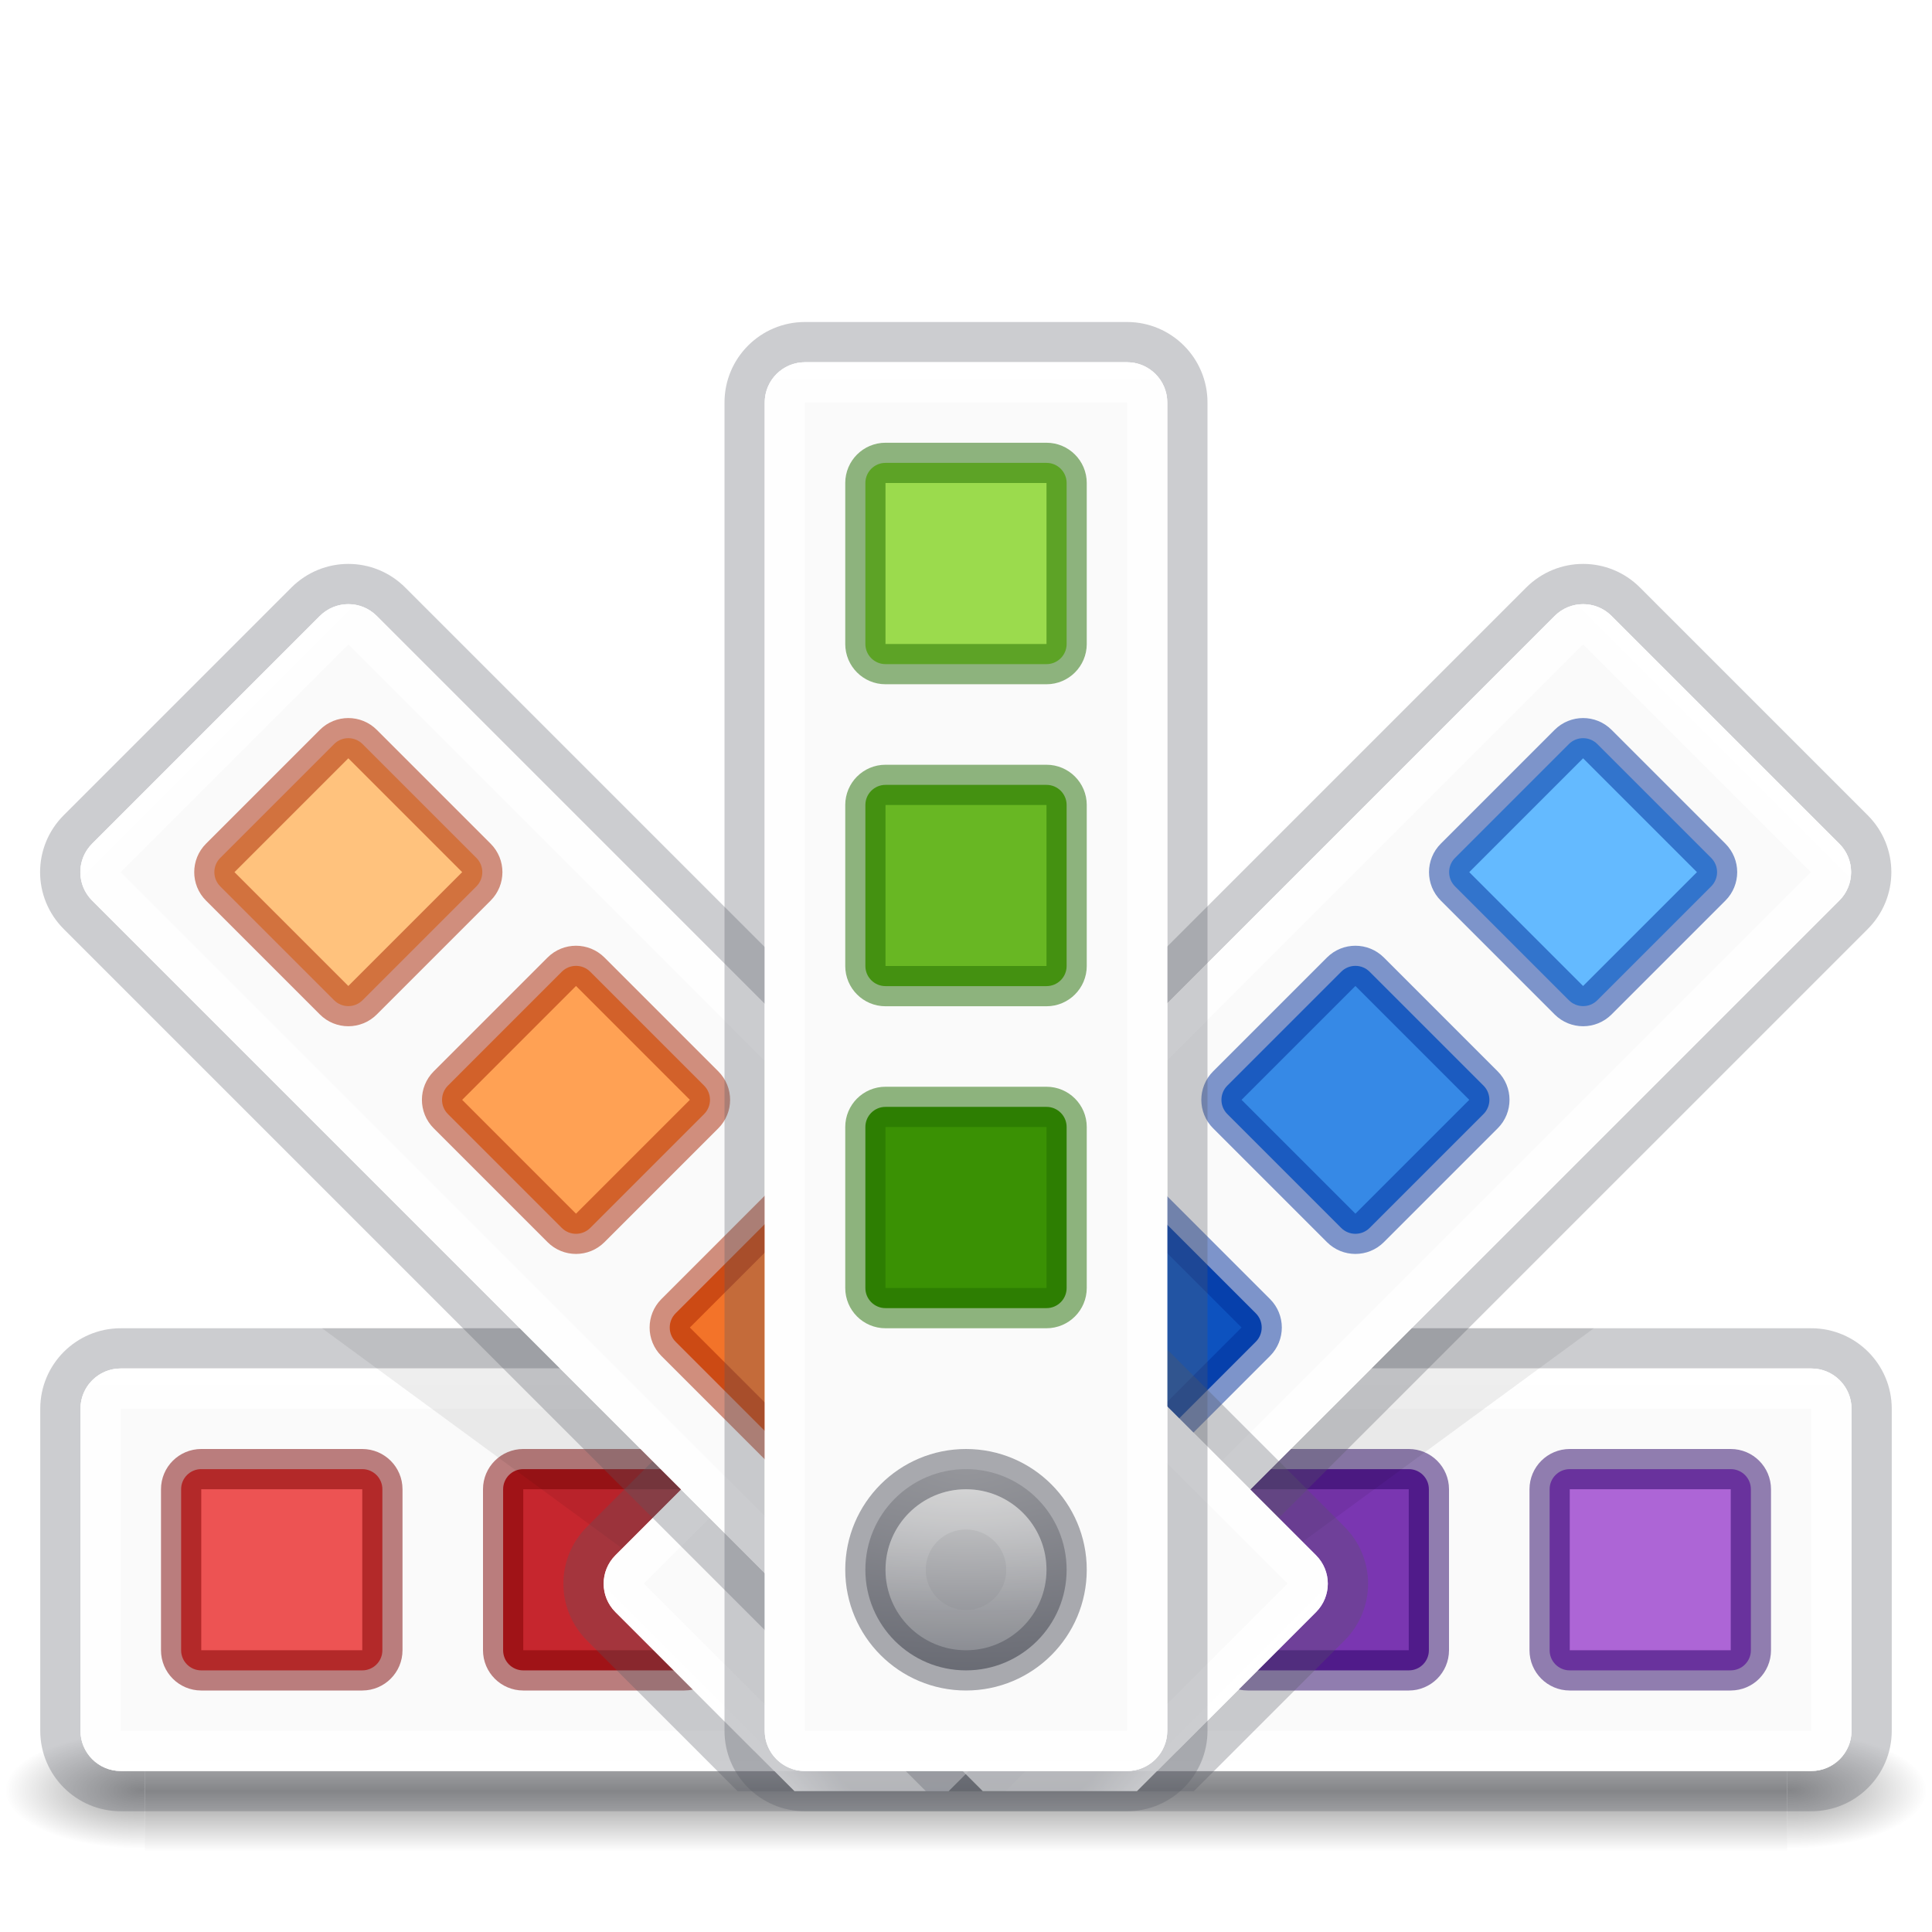
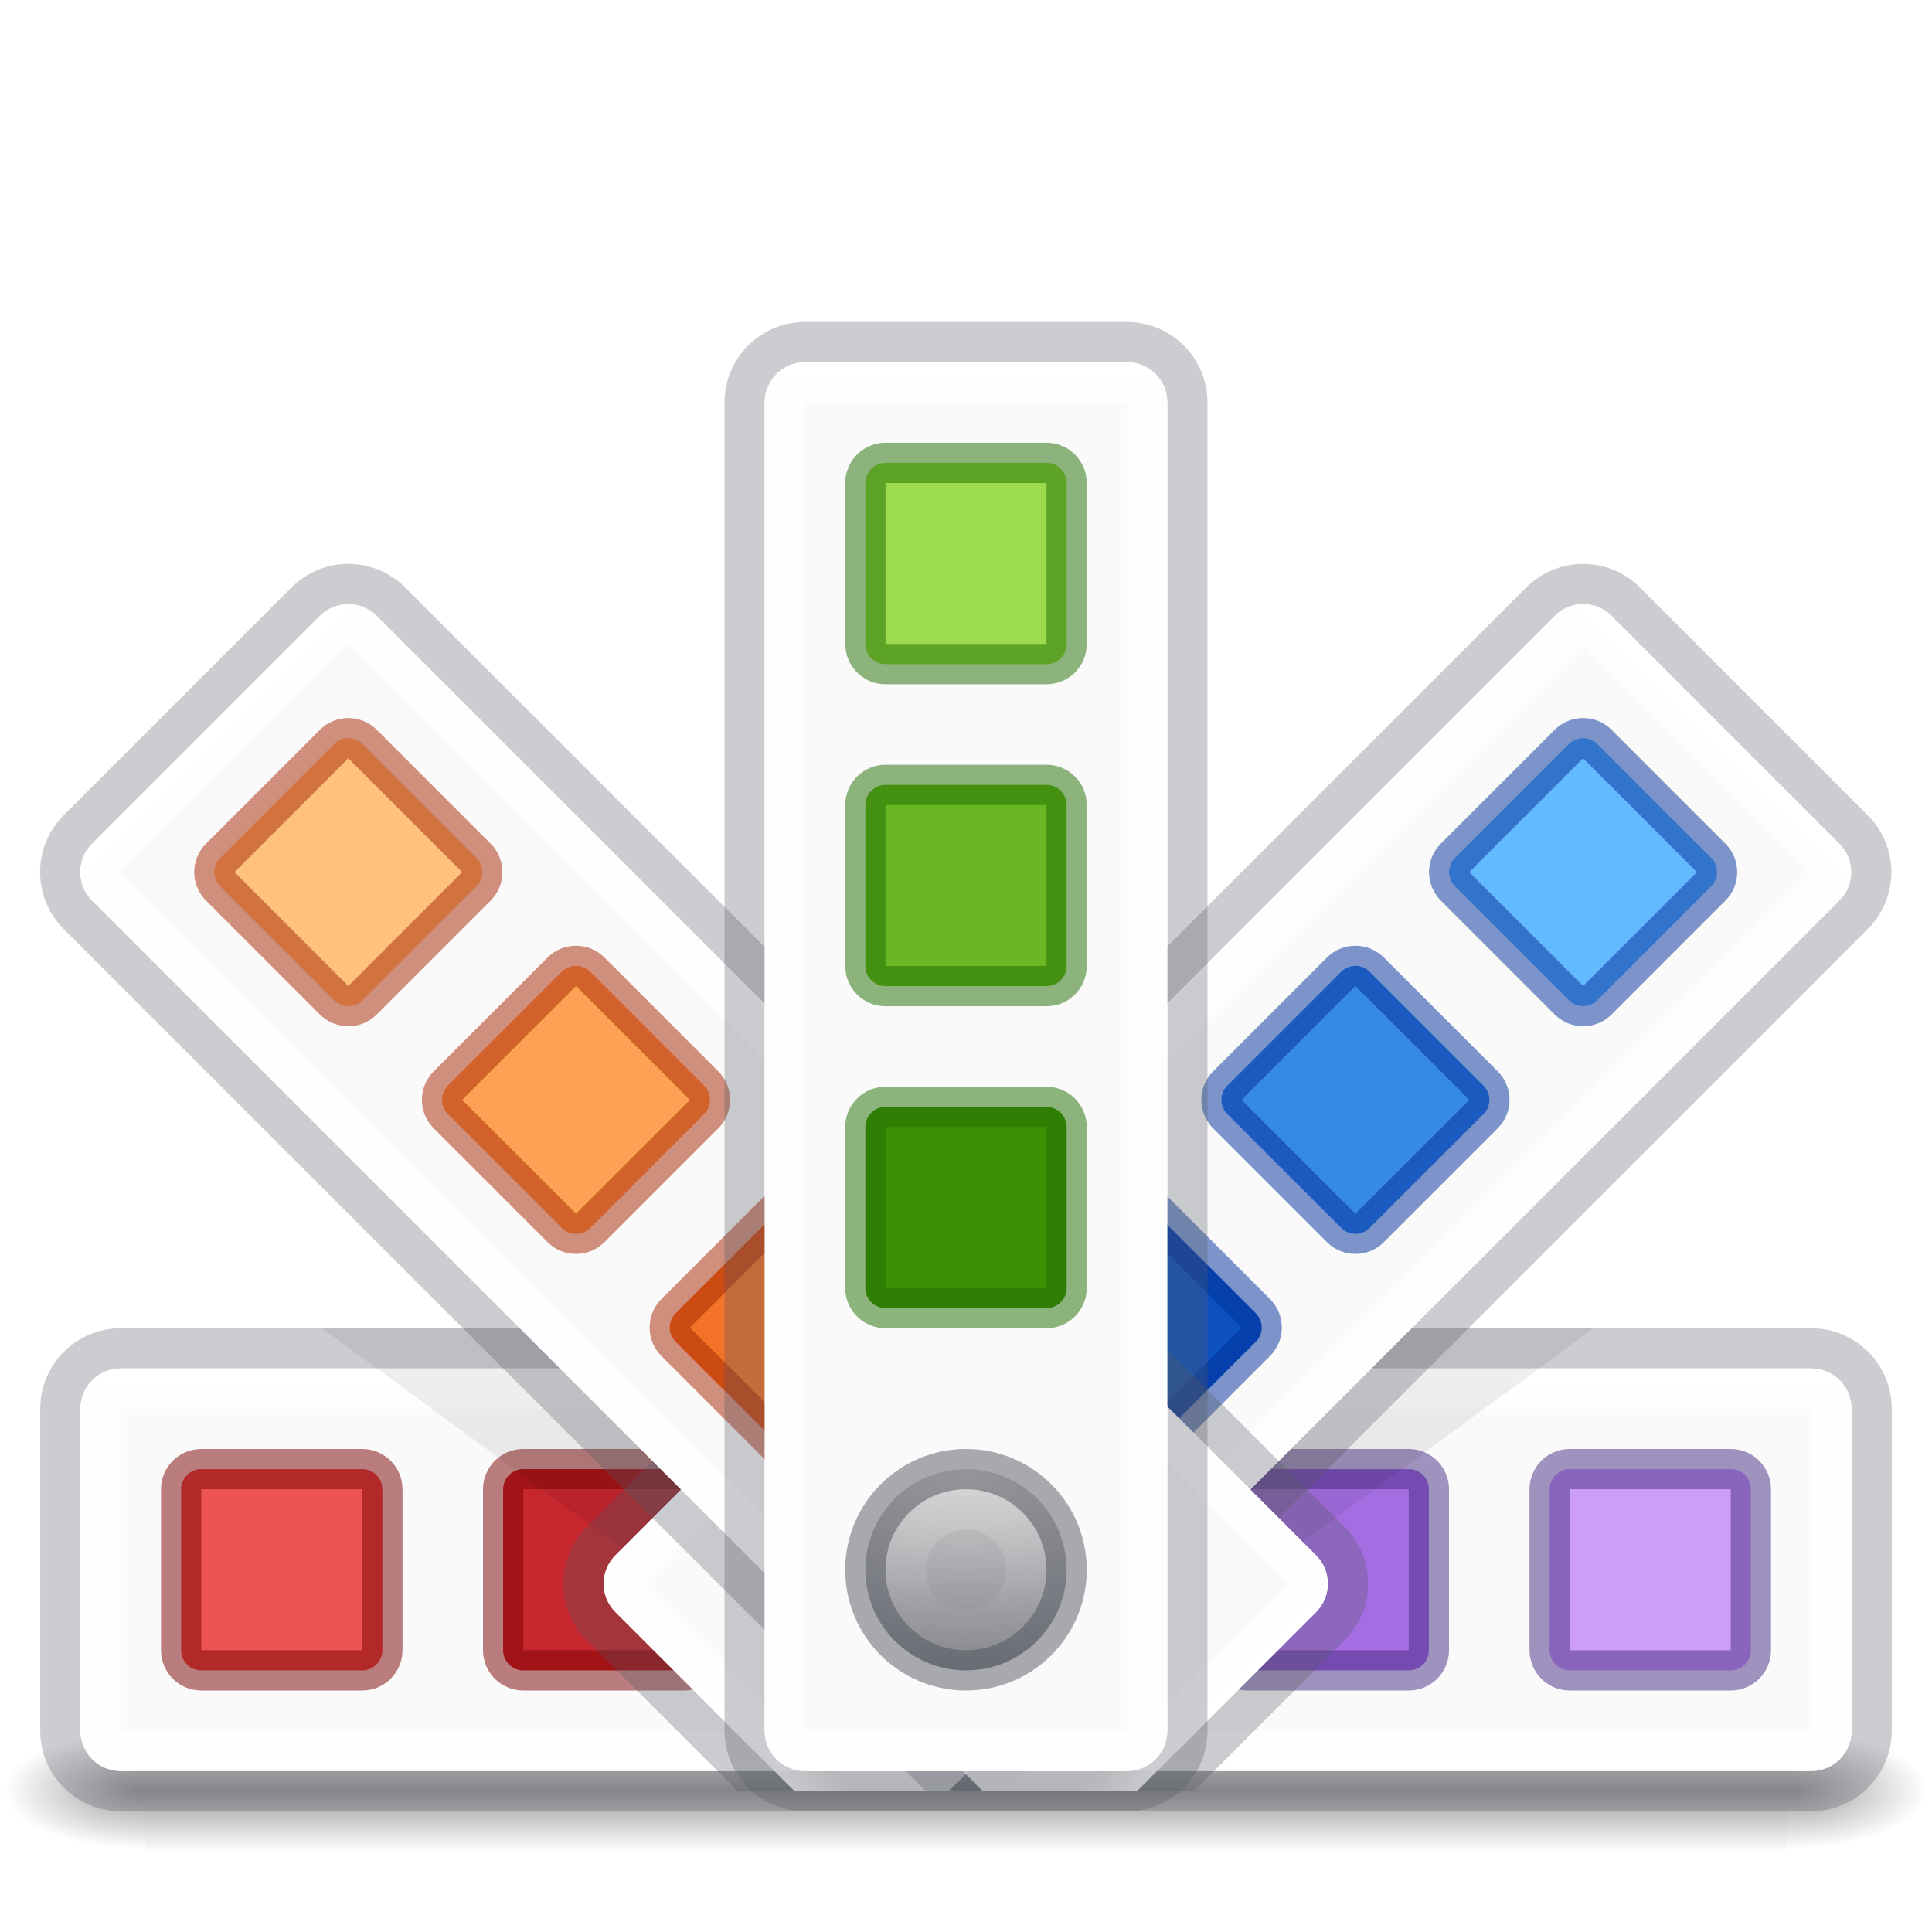
<svg xmlns="http://www.w3.org/2000/svg" xmlns:xlink="http://www.w3.org/1999/xlink" id="svg4296" height="48" width="48" version="1.1">
  <defs id="defs4298">
    <linearGradient id="linearGradient5204">
      <stop style="stop-color:#ffffff;stop-opacity:1;" offset="0" id="stop5196" />
      <stop id="stop5198" offset="0.1" style="stop-color:#ffffff;stop-opacity:0.75" />
      <stop style="stop-color:#ffffff;stop-opacity:0.75" offset="0.9" id="stop5200" />
      <stop style="stop-color:#ffffff;stop-opacity:0.95" offset="1" id="stop5202" />
    </linearGradient>
    <linearGradient id="linearGradient5132">
      <stop style="stop-color:#ffffff;stop-opacity:1;" offset="0" id="stop5124" />
      <stop id="stop5126" offset="0.029" style="stop-color:#ffffff;stop-opacity:0.75" />
      <stop style="stop-color:#ffffff;stop-opacity:0.75" offset="0.971" id="stop5128" />
      <stop style="stop-color:#ffffff;stop-opacity:0.95" offset="1" id="stop5130" />
    </linearGradient>
    <linearGradient x1="302.857" y1="366.648" x2="302.857" y2="609.505" id="linearGradient19619" xlink:href="#linearGradient5048" gradientUnits="userSpaceOnUse" gradientTransform="matrix(0.08449704,0,0,0.01235294,-6.539646,38.47082)" />
    <linearGradient id="linearGradient5048">
      <stop id="stop5050" style="stop-color:#000000;stop-opacity:0" offset="0" />
      <stop id="stop5056" style="stop-color:#000000;stop-opacity:1" offset="0.5" />
      <stop id="stop5052" style="stop-color:#000000;stop-opacity:0" offset="1" />
    </linearGradient>
    <radialGradient cx="605.714" cy="486.648" r="117.143" fx="605.714" fy="486.648" id="radialGradient19616" xlink:href="#linearGradient5060" gradientUnits="userSpaceOnUse" gradientTransform="matrix(-0.0289166,0,0,0.01235294,21.02689,38.47085)" />
    <linearGradient id="linearGradient5060">
      <stop id="stop5062" style="stop-color:#000000;stop-opacity:1" offset="0" />
      <stop id="stop5064" style="stop-color:#000000;stop-opacity:0" offset="1" />
    </linearGradient>
    <radialGradient cx="605.714" cy="486.648" r="117.143" fx="605.714" fy="486.648" id="radialGradient19613" xlink:href="#linearGradient5060" gradientUnits="userSpaceOnUse" gradientTransform="matrix(0.02891661,0,0,0.01235294,26.9731,38.47085)" />
    <linearGradient gradientUnits="userSpaceOnUse" y2="-24" x2="44" y1="-24" x1="9" id="linearGradient5122" xlink:href="#linearGradient5132" />
    <linearGradient gradientUnits="userSpaceOnUse" y2="44" x2="36" y1="34" x1="36" id="linearGradient5194" xlink:href="#linearGradient5204" />
    <linearGradient id="linearGradient5022">
      <stop id="stop5018" offset="0" style="stop-color:#d4d4d4;stop-opacity:1" />
      <stop id="stop5020" offset="1" style="stop-color:#7e8087;stop-opacity:1" />
    </linearGradient>
    <linearGradient id="linearGradient4842">
      <stop id="stop4838" offset="0" style="stop-color:#ffffff;stop-opacity:1;" />
      <stop id="stop4840" offset="1" style="stop-color:#ffffff;stop-opacity:0.3" />
    </linearGradient>
    <radialGradient gradientTransform="matrix(0,2,-5.2,0,213.8,-11.5)" gradientUnits="userSpaceOnUse" r="2.5" fy="36.5" fx="24" cy="36.5" cx="24" id="radialGradient5097" xlink:href="#linearGradient5022" />
    <linearGradient y2="40" x2="24" y1="38" x1="24" gradientUnits="userSpaceOnUse" id="linearGradient5123" xlink:href="#linearGradient4842" />
    <linearGradient gradientTransform="rotate(135,17.20767,4.080501)" y2="-24" x2="44" y1="-24" x1="9" gradientUnits="userSpaceOnUse" id="linearGradient5050" xlink:href="#linearGradient5132" />
    <linearGradient gradientTransform="matrix(0.7071068,0.7071068,0.7071068,-0.7071068,15.72515,-5.201813)" y2="-24" x2="44" y1="-24" x1="9" gradientUnits="userSpaceOnUse" id="linearGradient5078" xlink:href="#linearGradient5132" />
  </defs>
  <g id="g5024">
    <g id="g3257" style="opacity:0.4">
      <rect width="40.8" height="3" x="3.6" y="43" id="rect2879" style="display:inline;overflow:visible;visibility:visible;fill:url(#linearGradient19619);fill-opacity:1;fill-rule:nonzero;stroke:none;stroke-width:1;marker:none" />
      <path d="m 3.6,43 c 0,0 0,3 0,3 C 2.111,46.006 0,45.328 0,44.5 0,43.672 1.662,43 3.6,43 Z" id="path2881" style="display:inline;overflow:visible;visibility:visible;fill:url(#radialGradient19616);fill-opacity:1;fill-rule:nonzero;stroke:none;stroke-width:1;marker:none" />
      <path d="m 44.4,43 c 0,0 0,3 0,3 1.489,0.006 3.6,-0.672 3.6,-1.5 0,-0.828 -1.662,-1.5 -3.6,-1.5 z" id="path2883" style="display:inline;overflow:visible;visibility:visible;fill:url(#radialGradient19613);fill-opacity:1;fill-rule:nonzero;stroke:none;stroke-width:1;marker:none" />
    </g>
    <rect style="color:#000000;clip-rule:nonzero;display:inline;overflow:visible;visibility:visible;opacity:0.3;isolation:auto;mix-blend-mode:normal;color-interpolation:sRGB;color-interpolation-filters:linearRGB;solid-color:#000000;solid-opacity:1;fill:none;fill-opacity:1;fill-rule:nonzero;stroke:#555761;stroke-width:1;stroke-linecap:butt;stroke-linejoin:miter;stroke-miterlimit:4;stroke-dasharray:none;stroke-dashoffset:0;stroke-opacity:1;marker:none;color-rendering:auto;image-rendering:auto;shape-rendering:auto;text-rendering:auto;enable-background:accumulate" id="rect5021" width="45" height="11" x="1.5" y="33.5" rx="1.5" ry="1.5" />
    <rect ry="1" rx="1" y="34" x="2" height="10" width="44" id="rect5110" style="color:#000000;clip-rule:nonzero;display:inline;overflow:visible;visibility:visible;opacity:1;isolation:auto;mix-blend-mode:normal;color-interpolation:sRGB;color-interpolation-filters:linearRGB;solid-color:#000000;solid-opacity:1;fill:#fafafa;fill-opacity:1;fill-rule:nonzero;stroke:none;stroke-width:1;stroke-linecap:butt;stroke-linejoin:miter;stroke-miterlimit:4;stroke-dasharray:none;stroke-dashoffset:0;stroke-opacity:1;marker:none;color-rendering:auto;image-rendering:auto;shape-rendering:auto;text-rendering:auto;enable-background:accumulate" />
    <g id="g5178" transform="translate(9,25)">
-       <rect ry="0.5" rx="0.5" y="11.5" x="21.5" height="5" width="5" id="rect5174" style="color:#000000;clip-rule:nonzero;display:inline;overflow:visible;visibility:visible;opacity:1;isolation:auto;mix-blend-mode:normal;color-interpolation:sRGB;color-interpolation-filters:linearRGB;solid-color:#000000;solid-opacity:1;fill:#7a36b1;fill-opacity:1;fill-rule:nonzero;stroke:none;stroke-width:1;stroke-linecap:butt;stroke-linejoin:miter;stroke-miterlimit:4;stroke-dasharray:none;stroke-dashoffset:0;stroke-opacity:1;marker:none;color-rendering:auto;image-rendering:auto;shape-rendering:auto;text-rendering:auto;enable-background:accumulate" />
-       <rect style="color:#000000;clip-rule:nonzero;display:inline;overflow:visible;visibility:visible;opacity:0.5;isolation:auto;mix-blend-mode:normal;color-interpolation:sRGB;color-interpolation-filters:linearRGB;solid-color:#000000;solid-opacity:1;fill:none;fill-opacity:1;fill-rule:nonzero;stroke:#260063;stroke-width:1;stroke-linecap:butt;stroke-linejoin:miter;stroke-miterlimit:4;stroke-dasharray:none;stroke-dashoffset:0;stroke-opacity:1;marker:none;color-rendering:auto;image-rendering:auto;shape-rendering:auto;text-rendering:auto;enable-background:accumulate" id="rect5176" width="5" height="5" x="21.5" y="11.5" rx="0.5" ry="0.5" />
+       <rect ry="0.5" rx="0.5" y="11.5" x="21.5" height="5" width="5" id="rect5174" style="color:#000000;clip-rule:nonzero;display:inline;overflow:visible;visibility:visible;opacity:1;isolation:auto;mix-blend-mode:normal;color-interpolation:sRGB;color-interpolation-filters:linearRGB;solid-color:#000000;solid-opacity:1;fill:#a56de2;fill-opacity:1;fill-rule:nonzero;stroke:none;stroke-width:1;stroke-linecap:butt;stroke-linejoin:miter;stroke-miterlimit:4;stroke-dasharray:none;stroke-dashoffset:0;stroke-opacity:1;marker:none;color-rendering:auto;image-rendering:auto;shape-rendering:auto;text-rendering:auto;enable-background:accumulate" />
+       <rect style="color:#000000;clip-rule:nonzero;display:inline;overflow:visible;visibility:visible;opacity:0.5;isolation:auto;mix-blend-mode:normal;color-interpolation:sRGB;color-interpolation-filters:linearRGB;solid-color:#000000;solid-opacity:1;fill:none;fill-opacity:1;fill-rule:nonzero;stroke:#452981;stroke-width:1;stroke-linecap:butt;stroke-linejoin:miter;stroke-miterlimit:4;stroke-dasharray:none;stroke-dashoffset:0;stroke-opacity:1;marker:none;color-rendering:auto;image-rendering:auto;shape-rendering:auto;text-rendering:auto;enable-background:accumulate" id="rect5176" width="5" height="5" x="21.5" y="11.5" rx="0.5" ry="0.5" />
    </g>
    <g id="g5166" transform="translate(-17,25)">
      <rect ry="0.5" rx="0.5" y="11.5" x="21.5" height="5" width="5" id="rect5162" style="color:#000000;clip-rule:nonzero;display:inline;overflow:visible;visibility:visible;opacity:1;isolation:auto;mix-blend-mode:normal;color-interpolation:sRGB;color-interpolation-filters:linearRGB;solid-color:#000000;solid-opacity:1;fill:#ed5353;fill-opacity:1;fill-rule:nonzero;stroke:none;stroke-width:1;stroke-linecap:butt;stroke-linejoin:miter;stroke-miterlimit:4;stroke-dasharray:none;stroke-dashoffset:0;stroke-opacity:1;marker:none;color-rendering:auto;image-rendering:auto;shape-rendering:auto;text-rendering:auto;enable-background:accumulate" />
      <rect style="color:#000000;clip-rule:nonzero;display:inline;overflow:visible;visibility:visible;opacity:0.5;isolation:auto;mix-blend-mode:normal;color-interpolation:sRGB;color-interpolation-filters:linearRGB;solid-color:#000000;solid-opacity:1;fill:none;fill-opacity:1;fill-rule:nonzero;stroke:#7a0000;stroke-width:1;stroke-linecap:butt;stroke-linejoin:miter;stroke-miterlimit:4;stroke-dasharray:none;stroke-dashoffset:0;stroke-opacity:1;marker:none;color-rendering:auto;image-rendering:auto;shape-rendering:auto;text-rendering:auto;enable-background:accumulate" id="rect5164" width="5" height="5" x="21.5" y="11.5" rx="0.5" ry="0.5" />
    </g>
    <rect ry="0.5" rx="0.5" y="34.5" x="2.5" height="9" width="43" id="rect5186" style="color:#000000;clip-rule:nonzero;display:inline;overflow:visible;visibility:visible;opacity:1;isolation:auto;mix-blend-mode:normal;color-interpolation:sRGB;color-interpolation-filters:linearRGB;solid-color:#000000;solid-opacity:1;fill:none;fill-opacity:1;fill-rule:nonzero;stroke:url(#linearGradient5194);stroke-width:1;stroke-linecap:butt;stroke-linejoin:miter;stroke-miterlimit:4;stroke-dasharray:none;stroke-dashoffset:0;stroke-opacity:1;marker:none;color-rendering:auto;image-rendering:auto;shape-rendering:auto;text-rendering:auto;enable-background:accumulate" />
    <path id="path5292" d="m 34.6,33 h 5 l -15,11 h -1 z" style="opacity:0.07;fill:#000000;fill-rule:evenodd;stroke:none;stroke-width:1px;stroke-linecap:butt;stroke-linejoin:miter;stroke-opacity:1" />
    <g transform="translate(17,25)" id="g5184">
-       <rect style="color:#000000;clip-rule:nonzero;display:inline;overflow:visible;visibility:visible;opacity:1;isolation:auto;mix-blend-mode:normal;color-interpolation:sRGB;color-interpolation-filters:linearRGB;solid-color:#000000;solid-opacity:1;fill:#ad65d6;fill-opacity:1;fill-rule:nonzero;stroke:none;stroke-width:1;stroke-linecap:butt;stroke-linejoin:miter;stroke-miterlimit:4;stroke-dasharray:none;stroke-dashoffset:0;stroke-opacity:1;marker:none;color-rendering:auto;image-rendering:auto;shape-rendering:auto;text-rendering:auto;enable-background:accumulate" id="rect5180" width="5" height="5" x="21.5" y="11.5" rx="0.5" ry="0.5" />
-       <rect ry="0.5" rx="0.5" y="11.5" x="21.5" height="5" width="5" id="rect5182" style="color:#000000;clip-rule:nonzero;display:inline;overflow:visible;visibility:visible;opacity:0.5;isolation:auto;mix-blend-mode:normal;color-interpolation:sRGB;color-interpolation-filters:linearRGB;solid-color:#000000;solid-opacity:1;fill:none;fill-opacity:1;fill-rule:nonzero;stroke:#260063;stroke-width:1;stroke-linecap:butt;stroke-linejoin:miter;stroke-miterlimit:4;stroke-dasharray:none;stroke-dashoffset:0;stroke-opacity:1;marker:none;color-rendering:auto;image-rendering:auto;shape-rendering:auto;text-rendering:auto;enable-background:accumulate" />
+       <rect style="color:#000000;clip-rule:nonzero;display:inline;overflow:visible;visibility:visible;opacity:1;isolation:auto;mix-blend-mode:normal;color-interpolation:sRGB;color-interpolation-filters:linearRGB;solid-color:#000000;solid-opacity:1;fill:#cd9ef7;fill-opacity:1;fill-rule:nonzero;stroke:none;stroke-width:1;stroke-linecap:butt;stroke-linejoin:miter;stroke-miterlimit:4;stroke-dasharray:none;stroke-dashoffset:0;stroke-opacity:1;marker:none;color-rendering:auto;image-rendering:auto;shape-rendering:auto;text-rendering:auto;enable-background:accumulate" id="rect5180" width="5" height="5" x="21.5" y="11.5" rx="0.5" ry="0.5" />
+       <rect ry="0.5" rx="0.5" y="11.5" x="21.5" height="5" width="5" id="rect5182" style="color:#000000;clip-rule:nonzero;display:inline;overflow:visible;visibility:visible;opacity:0.5;isolation:auto;mix-blend-mode:normal;color-interpolation:sRGB;color-interpolation-filters:linearRGB;solid-color:#000000;solid-opacity:1;fill:none;fill-opacity:1;fill-rule:nonzero;stroke:#452981;stroke-width:1;stroke-linecap:butt;stroke-linejoin:miter;stroke-miterlimit:4;stroke-dasharray:none;stroke-dashoffset:0;stroke-opacity:1;marker:none;color-rendering:auto;image-rendering:auto;shape-rendering:auto;text-rendering:auto;enable-background:accumulate" />
    </g>
    <g transform="translate(-9,25)" id="g5172">
      <rect style="color:#000000;clip-rule:nonzero;display:inline;overflow:visible;visibility:visible;opacity:1;isolation:auto;mix-blend-mode:normal;color-interpolation:sRGB;color-interpolation-filters:linearRGB;solid-color:#000000;solid-opacity:1;fill:#c6262e;fill-opacity:1;fill-rule:nonzero;stroke:none;stroke-width:1;stroke-linecap:butt;stroke-linejoin:miter;stroke-miterlimit:4;stroke-dasharray:none;stroke-dashoffset:0;stroke-opacity:1;marker:none;color-rendering:auto;image-rendering:auto;shape-rendering:auto;text-rendering:auto;enable-background:accumulate" id="rect5168" width="5" height="5" x="21.5" y="11.5" rx="0.5" ry="0.5" />
      <rect ry="0.5" rx="0.5" y="11.5" x="21.5" height="5" width="5" id="rect5170" style="color:#000000;clip-rule:nonzero;display:inline;overflow:visible;visibility:visible;opacity:0.5;isolation:auto;mix-blend-mode:normal;color-interpolation:sRGB;color-interpolation-filters:linearRGB;solid-color:#000000;solid-opacity:1;fill:none;fill-opacity:1;fill-rule:nonzero;stroke:#7a0000;stroke-width:1;stroke-linecap:butt;stroke-linejoin:miter;stroke-miterlimit:4;stroke-dasharray:none;stroke-dashoffset:0;stroke-opacity:1;marker:none;color-rendering:auto;image-rendering:auto;shape-rendering:auto;text-rendering:auto;enable-background:accumulate" />
    </g>
    <path style="opacity:0.07;fill:#000000;fill-rule:evenodd;stroke:none;stroke-width:1px;stroke-linecap:butt;stroke-linejoin:miter;stroke-opacity:1" d="M 13,33 H 8 l 15,11 h 1 z" id="path5290" />
    <g id="g5048" transform="rotate(45,22.40949,36.34119)">
      <path style="color:#000000;clip-rule:nonzero;display:inline;overflow:visible;visibility:visible;opacity:0.3;isolation:auto;mix-blend-mode:normal;color-interpolation:sRGB;color-interpolation-filters:linearRGB;solid-color:#000000;solid-opacity:1;fill:none;fill-opacity:1;fill-rule:nonzero;stroke:#555761;stroke-width:1;stroke-linecap:butt;stroke-linejoin:miter;stroke-miterlimit:4;stroke-dasharray:none;stroke-dashoffset:0;stroke-opacity:1;marker:none;color-rendering:auto;image-rendering:auto;shape-rendering:auto;text-rendering:auto;enable-background:accumulate" d="m 39.332,14.51 c -0.383,0 -0.767,0.148 -1.061,0.441 L 14.938,38.285 c -0.588,0.588 -0.588,1.533 0,2.121 L 18.531,44 h 6.246 L 46.049,22.729 c 0.588,-0.588 0.588,-1.533 0,-2.121 l -5.656,-5.656 C 40.099,14.657 39.715,14.51 39.332,14.51 Z" transform="rotate(-45,22.40949,36.34119)" id="rect5024" />
      <path style="color:#000000;clip-rule:nonzero;display:inline;overflow:visible;visibility:visible;opacity:1;isolation:auto;mix-blend-mode:normal;color-interpolation:sRGB;color-interpolation-filters:linearRGB;solid-color:#000000;solid-opacity:1;fill:#fafafa;fill-opacity:1;fill-rule:nonzero;stroke:none;stroke-width:1;stroke-linecap:butt;stroke-linejoin:miter;stroke-miterlimit:4;stroke-dasharray:none;stroke-dashoffset:0;stroke-opacity:1;marker:none;color-rendering:auto;image-rendering:auto;shape-rendering:auto;text-rendering:auto;enable-background:accumulate" d="m 39.332,15.01 c -0.256,0 -0.511,0.099 -0.707,0.295 L 15.291,38.639 c -0.392,0.392 -0.392,1.022 0,1.414 L 19.238,44 h 4.832 l 21.625,-21.625 c 0.392,-0.392 0.392,-1.022 0,-1.414 l -5.656,-5.656 C 39.843,15.109 39.588,15.01 39.332,15.01 Z" transform="rotate(-45,22.40949,36.34119)" id="rect5026" />
      <path style="color:#000000;clip-rule:nonzero;display:inline;overflow:visible;visibility:visible;opacity:1;isolation:auto;mix-blend-mode:normal;color-interpolation:sRGB;color-interpolation-filters:linearRGB;solid-color:#000000;solid-opacity:1;fill:none;fill-opacity:1;fill-rule:nonzero;stroke:url(#linearGradient5050);stroke-width:1;stroke-linecap:butt;stroke-linejoin:miter;stroke-miterlimit:4;stroke-dasharray:none;stroke-dashoffset:0;stroke-opacity:1;marker:none;color-rendering:auto;image-rendering:auto;shape-rendering:auto;text-rendering:auto;enable-background:accumulate" d="m 39.332,15.512 c -0.128,0 -0.256,0.049 -0.354,0.146 L 15.645,38.992 c -0.196,0.196 -0.196,0.511 0,0.707 L 19.945,44 h 3.418 L 45.342,22.021 c 0.196,-0.196 0.196,-0.511 0,-0.707 l -5.656,-5.656 c -0.098,-0.098 -0.226,-0.146 -0.354,-0.146 z" transform="rotate(-45,22.40949,36.34119)" id="rect5028" />
      <g id="g5034">
        <rect style="color:#000000;clip-rule:nonzero;display:inline;overflow:visible;visibility:visible;opacity:1;isolation:auto;mix-blend-mode:normal;color-interpolation:sRGB;color-interpolation-filters:linearRGB;solid-color:#000000;solid-opacity:1;fill:#64baff;fill-opacity:1;fill-rule:nonzero;stroke:none;stroke-width:1;stroke-linecap:butt;stroke-linejoin:miter;stroke-miterlimit:4;stroke-dasharray:none;stroke-dashoffset:0;stroke-opacity:1;marker:none;color-rendering:auto;image-rendering:auto;shape-rendering:auto;text-rendering:auto;enable-background:accumulate" id="rect5030" width="5" height="5" x="21.5" y="11.5" rx="0.5" ry="0.5" />
        <rect ry="0.5" rx="0.5" y="11.5" x="21.5" height="5" width="5" id="rect5032" style="color:#000000;clip-rule:nonzero;display:inline;overflow:visible;visibility:visible;opacity:0.5;isolation:auto;mix-blend-mode:normal;color-interpolation:sRGB;color-interpolation-filters:linearRGB;solid-color:#000000;solid-opacity:1;fill:none;fill-opacity:1;fill-rule:nonzero;stroke:#002e99;stroke-width:1;stroke-linecap:butt;stroke-linejoin:miter;stroke-miterlimit:4;stroke-dasharray:none;stroke-dashoffset:0;stroke-opacity:1;marker:none;color-rendering:auto;image-rendering:auto;shape-rendering:auto;text-rendering:auto;enable-background:accumulate" />
      </g>
      <g id="g5040" transform="translate(0,8)">
        <rect ry="0.5" rx="0.5" y="11.5" x="21.5" height="5" width="5" id="rect5036" style="color:#000000;clip-rule:nonzero;display:inline;overflow:visible;visibility:visible;opacity:1;isolation:auto;mix-blend-mode:normal;color-interpolation:sRGB;color-interpolation-filters:linearRGB;solid-color:#000000;solid-opacity:1;fill:#3689e6;fill-opacity:1;fill-rule:nonzero;stroke:none;stroke-width:1;stroke-linecap:butt;stroke-linejoin:miter;stroke-miterlimit:4;stroke-dasharray:none;stroke-dashoffset:0;stroke-opacity:1;marker:none;color-rendering:auto;image-rendering:auto;shape-rendering:auto;text-rendering:auto;enable-background:accumulate" />
        <rect style="color:#000000;clip-rule:nonzero;display:inline;overflow:visible;visibility:visible;opacity:0.5;isolation:auto;mix-blend-mode:normal;color-interpolation:sRGB;color-interpolation-filters:linearRGB;solid-color:#000000;solid-opacity:1;fill:none;fill-opacity:1;fill-rule:nonzero;stroke:#002e99;stroke-width:1;stroke-linecap:butt;stroke-linejoin:miter;stroke-miterlimit:4;stroke-dasharray:none;stroke-dashoffset:0;stroke-opacity:1;marker:none;color-rendering:auto;image-rendering:auto;shape-rendering:auto;text-rendering:auto;enable-background:accumulate" id="rect5038" width="5" height="5" x="21.5" y="11.5" rx="0.5" ry="0.5" />
      </g>
      <g transform="translate(0,16)" id="g5046">
        <rect style="color:#000000;clip-rule:nonzero;display:inline;overflow:visible;visibility:visible;opacity:1;isolation:auto;mix-blend-mode:normal;color-interpolation:sRGB;color-interpolation-filters:linearRGB;solid-color:#000000;solid-opacity:1;fill:#0d52bf;fill-opacity:1;fill-rule:nonzero;stroke:none;stroke-width:1;stroke-linecap:butt;stroke-linejoin:miter;stroke-miterlimit:4;stroke-dasharray:none;stroke-dashoffset:0;stroke-opacity:1;marker:none;color-rendering:auto;image-rendering:auto;shape-rendering:auto;text-rendering:auto;enable-background:accumulate" id="rect5042" width="5" height="5" x="21.5" y="11.5" rx="0.5" ry="0.5" />
        <rect ry="0.5" rx="0.5" y="11.5" x="21.5" height="5" width="5" id="rect5044" style="color:#000000;clip-rule:nonzero;display:inline;overflow:visible;visibility:visible;opacity:0.5;isolation:auto;mix-blend-mode:normal;color-interpolation:sRGB;color-interpolation-filters:linearRGB;solid-color:#000000;solid-opacity:1;fill:none;fill-opacity:1;fill-rule:nonzero;stroke:#002e99;stroke-width:1;stroke-linecap:butt;stroke-linejoin:miter;stroke-miterlimit:4;stroke-dasharray:none;stroke-dashoffset:0;stroke-opacity:1;marker:none;color-rendering:auto;image-rendering:auto;shape-rendering:auto;text-rendering:auto;enable-background:accumulate" />
      </g>
    </g>
    <g transform="matrix(-0.7071068,0.7071068,0.7071068,0.7071068,15.72515,-5.201813)" id="g5076">
      <path style="color:#000000;clip-rule:nonzero;display:inline;overflow:visible;visibility:visible;opacity:0.3;isolation:auto;mix-blend-mode:normal;color-interpolation:sRGB;color-interpolation-filters:linearRGB;solid-color:#000000;solid-opacity:1;fill:none;fill-opacity:1;fill-rule:nonzero;stroke:#555761;stroke-width:1;stroke-linecap:butt;stroke-linejoin:miter;stroke-miterlimit:4;stroke-dasharray:none;stroke-dashoffset:0;stroke-opacity:1;marker:none;color-rendering:auto;image-rendering:auto;shape-rendering:auto;text-rendering:auto;enable-background:accumulate" d="m 8.654,14.51 c -0.383,0 -0.767,0.148 -1.061,0.441 l -5.656,5.656 c -0.588,0.588 -0.588,1.533 0,2.121 L 23.209,44 h 6.246 l 3.594,-3.594 c 0.588,-0.588 0.588,-1.533 0,-2.121 L 9.715,14.951 C 9.421,14.657 9.038,14.51 8.654,14.51 Z" transform="matrix(-0.7071068,0.7071068,0.7071068,0.7071068,14.7976,-7.441126)" id="rect5052" />
      <path style="color:#000000;clip-rule:nonzero;display:inline;overflow:visible;visibility:visible;opacity:1;isolation:auto;mix-blend-mode:normal;color-interpolation:sRGB;color-interpolation-filters:linearRGB;solid-color:#000000;solid-opacity:1;fill:#fafafa;fill-opacity:1;fill-rule:nonzero;stroke:none;stroke-width:1;stroke-linecap:butt;stroke-linejoin:miter;stroke-miterlimit:4;stroke-dasharray:none;stroke-dashoffset:0;stroke-opacity:1;marker:none;color-rendering:auto;image-rendering:auto;shape-rendering:auto;text-rendering:auto;enable-background:accumulate" d="m 8.654,15.01 c -0.256,0 -0.511,0.099 -0.707,0.295 l -5.656,5.656 c -0.392,0.392 -0.392,1.022 0,1.414 L 23.916,44 h 4.832 l 3.947,-3.947 c 0.392,-0.392 0.392,-1.022 0,-1.414 L 9.361,15.305 C 9.165,15.109 8.91,15.01 8.654,15.01 Z" transform="matrix(-0.7071068,0.7071068,0.7071068,0.7071068,14.7976,-7.441126)" id="rect5054" />
      <path style="color:#000000;clip-rule:nonzero;display:inline;overflow:visible;visibility:visible;opacity:1;isolation:auto;mix-blend-mode:normal;color-interpolation:sRGB;color-interpolation-filters:linearRGB;solid-color:#000000;solid-opacity:1;fill:none;fill-opacity:1;fill-rule:nonzero;stroke:url(#linearGradient5078);stroke-width:1;stroke-linecap:butt;stroke-linejoin:miter;stroke-miterlimit:4;stroke-dasharray:none;stroke-dashoffset:0;stroke-opacity:1;marker:none;color-rendering:auto;image-rendering:auto;shape-rendering:auto;text-rendering:auto;enable-background:accumulate" d="m 8.654,15.512 c -0.128,0 -0.256,0.049 -0.354,0.146 l -5.656,5.656 c -0.196,0.196 -0.196,0.511 0,0.707 L 24.623,44 h 3.418 l 4.301,-4.301 c 0.196,-0.196 0.196,-0.511 0,-0.707 L 9.008,15.658 C 8.91,15.56 8.782,15.512 8.654,15.512 Z" transform="matrix(-0.7071068,0.7071068,0.7071068,0.7071068,14.7976,-7.441126)" id="rect5056" />
      <g id="g5062">
        <rect ry="0.5" rx="0.5" y="11.5" x="21.5" height="5" width="5" id="rect5058" style="color:#000000;clip-rule:nonzero;display:inline;overflow:visible;visibility:visible;opacity:1;isolation:auto;mix-blend-mode:normal;color-interpolation:sRGB;color-interpolation-filters:linearRGB;solid-color:#000000;solid-opacity:1;fill:#ffc27d;fill-opacity:1;fill-rule:nonzero;stroke:none;stroke-width:1;stroke-linecap:butt;stroke-linejoin:miter;stroke-miterlimit:4;stroke-dasharray:none;stroke-dashoffset:0;stroke-opacity:1;marker:none;color-rendering:auto;image-rendering:auto;shape-rendering:auto;text-rendering:auto;enable-background:accumulate" />
        <rect style="color:#000000;clip-rule:nonzero;display:inline;overflow:visible;visibility:visible;opacity:0.5;isolation:auto;mix-blend-mode:normal;color-interpolation:sRGB;color-interpolation-filters:linearRGB;solid-color:#000000;solid-opacity:1;fill:none;fill-opacity:1;fill-rule:nonzero;stroke:#a62100;stroke-width:1;stroke-linecap:butt;stroke-linejoin:miter;stroke-miterlimit:4;stroke-dasharray:none;stroke-dashoffset:0;stroke-opacity:1;marker:none;color-rendering:auto;image-rendering:auto;shape-rendering:auto;text-rendering:auto;enable-background:accumulate" id="rect5060" width="5" height="5" x="21.5" y="11.5" rx="0.5" ry="0.5" />
      </g>
      <g transform="translate(0,8)" id="g5068">
        <rect style="color:#000000;clip-rule:nonzero;display:inline;overflow:visible;visibility:visible;opacity:1;isolation:auto;mix-blend-mode:normal;color-interpolation:sRGB;color-interpolation-filters:linearRGB;solid-color:#000000;solid-opacity:1;fill:#ffa154;fill-opacity:1;fill-rule:nonzero;stroke:none;stroke-width:1;stroke-linecap:butt;stroke-linejoin:miter;stroke-miterlimit:4;stroke-dasharray:none;stroke-dashoffset:0;stroke-opacity:1;marker:none;color-rendering:auto;image-rendering:auto;shape-rendering:auto;text-rendering:auto;enable-background:accumulate" id="rect5064" width="5" height="5" x="21.5" y="11.5" rx="0.5" ry="0.5" />
        <rect ry="0.5" rx="0.5" y="11.5" x="21.5" height="5" width="5" id="rect5066" style="color:#000000;clip-rule:nonzero;display:inline;overflow:visible;visibility:visible;opacity:0.5;isolation:auto;mix-blend-mode:normal;color-interpolation:sRGB;color-interpolation-filters:linearRGB;solid-color:#000000;solid-opacity:1;fill:none;fill-opacity:1;fill-rule:nonzero;stroke:#a62100;stroke-width:1;stroke-linecap:butt;stroke-linejoin:miter;stroke-miterlimit:4;stroke-dasharray:none;stroke-dashoffset:0;stroke-opacity:1;marker:none;color-rendering:auto;image-rendering:auto;shape-rendering:auto;text-rendering:auto;enable-background:accumulate" />
      </g>
      <g id="g5074" transform="translate(0,16)">
        <rect ry="0.5" rx="0.5" y="11.5" x="21.5" height="5" width="5" id="rect5070" style="color:#000000;clip-rule:nonzero;display:inline;overflow:visible;visibility:visible;opacity:1;isolation:auto;mix-blend-mode:normal;color-interpolation:sRGB;color-interpolation-filters:linearRGB;solid-color:#000000;solid-opacity:1;fill:#f37329;fill-opacity:1;fill-rule:nonzero;stroke:none;stroke-width:1;stroke-linecap:butt;stroke-linejoin:miter;stroke-miterlimit:4;stroke-dasharray:none;stroke-dashoffset:0;stroke-opacity:1;marker:none;color-rendering:auto;image-rendering:auto;shape-rendering:auto;text-rendering:auto;enable-background:accumulate" />
        <rect style="color:#000000;clip-rule:nonzero;display:inline;overflow:visible;visibility:visible;opacity:0.5;isolation:auto;mix-blend-mode:normal;color-interpolation:sRGB;color-interpolation-filters:linearRGB;solid-color:#000000;solid-opacity:1;fill:none;fill-opacity:1;fill-rule:nonzero;stroke:#a62100;stroke-width:1;stroke-linecap:butt;stroke-linejoin:miter;stroke-miterlimit:4;stroke-dasharray:none;stroke-dashoffset:0;stroke-opacity:1;marker:none;color-rendering:auto;image-rendering:auto;shape-rendering:auto;text-rendering:auto;enable-background:accumulate" id="rect5072" width="5" height="5" x="21.5" y="11.5" rx="0.5" ry="0.5" />
      </g>
    </g>
    <g id="g5218">
      <rect transform="rotate(90)" style="color:#000000;clip-rule:nonzero;display:inline;overflow:visible;visibility:visible;opacity:0.3;isolation:auto;mix-blend-mode:normal;color-interpolation:sRGB;color-interpolation-filters:linearRGB;solid-color:#000000;solid-opacity:1;fill:none;fill-opacity:1;fill-rule:nonzero;stroke:#555761;stroke-width:1;stroke-linecap:butt;stroke-linejoin:miter;stroke-miterlimit:4;stroke-dasharray:none;stroke-dashoffset:0;stroke-opacity:1;marker:none;color-rendering:auto;image-rendering:auto;shape-rendering:auto;text-rendering:auto;enable-background:accumulate" id="rect5025" width="36" height="11" x="8.5" y="-29.5" rx="1.5" ry="1.5" />
      <rect ry="1" rx="1" y="-29" x="9" height="10" width="35" id="rect5112" style="color:#000000;clip-rule:nonzero;display:inline;overflow:visible;visibility:visible;opacity:1;isolation:auto;mix-blend-mode:normal;color-interpolation:sRGB;color-interpolation-filters:linearRGB;solid-color:#000000;solid-opacity:1;fill:#fafafa;fill-opacity:1;fill-rule:nonzero;stroke:none;stroke-width:1;stroke-linecap:butt;stroke-linejoin:miter;stroke-miterlimit:4;stroke-dasharray:none;stroke-dashoffset:0;stroke-opacity:1;marker:none;color-rendering:auto;image-rendering:auto;shape-rendering:auto;text-rendering:auto;enable-background:accumulate" transform="rotate(90)" />
      <rect ry="0.5" rx="0.5" y="-28.5" x="9.5" height="9" width="34" id="rect5114" style="color:#000000;clip-rule:nonzero;display:inline;overflow:visible;visibility:visible;opacity:1;isolation:auto;mix-blend-mode:normal;color-interpolation:sRGB;color-interpolation-filters:linearRGB;solid-color:#000000;solid-opacity:1;fill:none;fill-opacity:1;fill-rule:nonzero;stroke:url(#linearGradient5122);stroke-width:1;stroke-linecap:butt;stroke-linejoin:miter;stroke-miterlimit:4;stroke-dasharray:none;stroke-dashoffset:0;stroke-opacity:1;marker:none;color-rendering:auto;image-rendering:auto;shape-rendering:auto;text-rendering:auto;enable-background:accumulate" transform="rotate(90)" />
      <g id="g5142">
        <rect ry="0.5" rx="0.5" y="11.5" x="21.5" height="5" width="5" id="rect5138" style="color:#000000;clip-rule:nonzero;display:inline;overflow:visible;visibility:visible;opacity:1;isolation:auto;mix-blend-mode:normal;color-interpolation:sRGB;color-interpolation-filters:linearRGB;solid-color:#000000;solid-opacity:1;fill:#9bdb4d;fill-opacity:1;fill-rule:nonzero;stroke:none;stroke-width:1;stroke-linecap:butt;stroke-linejoin:miter;stroke-miterlimit:4;stroke-dasharray:none;stroke-dashoffset:0;stroke-opacity:1;marker:none;color-rendering:auto;image-rendering:auto;shape-rendering:auto;text-rendering:auto;enable-background:accumulate" />
        <rect style="color:#000000;clip-rule:nonzero;display:inline;overflow:visible;visibility:visible;opacity:0.5;isolation:auto;mix-blend-mode:normal;color-interpolation:sRGB;color-interpolation-filters:linearRGB;solid-color:#000000;solid-opacity:1;fill:none;fill-opacity:1;fill-rule:nonzero;stroke:#206b00;stroke-width:1;stroke-linecap:butt;stroke-linejoin:miter;stroke-miterlimit:4;stroke-dasharray:none;stroke-dashoffset:0;stroke-opacity:1;marker:none;color-rendering:auto;image-rendering:auto;shape-rendering:auto;text-rendering:auto;enable-background:accumulate" id="rect5134" width="5" height="5" x="21.5" y="11.5" rx="0.5" ry="0.5" />
      </g>
      <g transform="translate(0,8)" id="g5148">
        <rect style="color:#000000;clip-rule:nonzero;display:inline;overflow:visible;visibility:visible;opacity:1;isolation:auto;mix-blend-mode:normal;color-interpolation:sRGB;color-interpolation-filters:linearRGB;solid-color:#000000;solid-opacity:1;fill:#68b723;fill-opacity:1;fill-rule:nonzero;stroke:none;stroke-width:1;stroke-linecap:butt;stroke-linejoin:miter;stroke-miterlimit:4;stroke-dasharray:none;stroke-dashoffset:0;stroke-opacity:1;marker:none;color-rendering:auto;image-rendering:auto;shape-rendering:auto;text-rendering:auto;enable-background:accumulate" id="rect5144" width="5" height="5" x="21.5" y="11.5" rx="0.5" ry="0.5" />
        <rect ry="0.5" rx="0.5" y="11.5" x="21.5" height="5" width="5" id="rect5146" style="color:#000000;clip-rule:nonzero;display:inline;overflow:visible;visibility:visible;opacity:0.5;isolation:auto;mix-blend-mode:normal;color-interpolation:sRGB;color-interpolation-filters:linearRGB;solid-color:#000000;solid-opacity:1;fill:none;fill-opacity:1;fill-rule:nonzero;stroke:#206b00;stroke-width:1;stroke-linecap:butt;stroke-linejoin:miter;stroke-miterlimit:4;stroke-dasharray:none;stroke-dashoffset:0;stroke-opacity:1;marker:none;color-rendering:auto;image-rendering:auto;shape-rendering:auto;text-rendering:auto;enable-background:accumulate" />
      </g>
      <g id="g5154" transform="translate(0,16)">
        <rect ry="0.5" rx="0.5" y="11.5" x="21.5" height="5" width="5" id="rect5150" style="color:#000000;clip-rule:nonzero;display:inline;overflow:visible;visibility:visible;opacity:1;isolation:auto;mix-blend-mode:normal;color-interpolation:sRGB;color-interpolation-filters:linearRGB;solid-color:#000000;solid-opacity:1;fill:#3a9104;fill-opacity:1;fill-rule:nonzero;stroke:none;stroke-width:1;stroke-linecap:butt;stroke-linejoin:miter;stroke-miterlimit:4;stroke-dasharray:none;stroke-dashoffset:0;stroke-opacity:1;marker:none;color-rendering:auto;image-rendering:auto;shape-rendering:auto;text-rendering:auto;enable-background:accumulate" />
        <rect style="color:#000000;clip-rule:nonzero;display:inline;overflow:visible;visibility:visible;opacity:0.5;isolation:auto;mix-blend-mode:normal;color-interpolation:sRGB;color-interpolation-filters:linearRGB;solid-color:#000000;solid-opacity:1;fill:none;fill-opacity:1;fill-rule:nonzero;stroke:#206b00;stroke-width:1;stroke-linecap:butt;stroke-linejoin:miter;stroke-miterlimit:4;stroke-dasharray:none;stroke-dashoffset:0;stroke-opacity:1;marker:none;color-rendering:auto;image-rendering:auto;shape-rendering:auto;text-rendering:auto;enable-background:accumulate" id="rect5152" width="5" height="5" x="21.5" y="11.5" rx="0.5" ry="0.5" />
      </g>
    </g>
    <circle style="color:#000000;clip-rule:nonzero;display:inline;overflow:visible;visibility:visible;opacity:1;isolation:auto;mix-blend-mode:normal;color-interpolation:sRGB;color-interpolation-filters:linearRGB;solid-color:#000000;solid-opacity:1;fill:url(#radialGradient5097);fill-opacity:1;fill-rule:nonzero;stroke:none;stroke-width:1;stroke-linecap:butt;stroke-linejoin:miter;stroke-miterlimit:4;stroke-dasharray:none;stroke-dashoffset:0;stroke-opacity:1;marker:none;color-rendering:auto;image-rendering:auto;shape-rendering:auto;text-rendering:auto;enable-background:accumulate" id="path5156" cx="24" cy="39" r="2.5" />
    <circle r="2.5" cy="39" cx="24" id="circle5158" style="color:#000000;clip-rule:nonzero;display:inline;overflow:visible;visibility:visible;opacity:0.5;isolation:auto;mix-blend-mode:normal;color-interpolation:sRGB;color-interpolation-filters:linearRGB;solid-color:#000000;solid-opacity:1;fill:none;fill-opacity:1;fill-rule:nonzero;stroke:#555761;stroke-width:1;stroke-linecap:butt;stroke-linejoin:miter;stroke-miterlimit:4;stroke-dasharray:none;stroke-dashoffset:0;stroke-opacity:1;marker:none;color-rendering:auto;image-rendering:auto;shape-rendering:auto;text-rendering:auto;enable-background:accumulate" />
    <circle style="color:#000000;clip-rule:nonzero;display:inline;overflow:visible;visibility:visible;opacity:0.15;isolation:auto;mix-blend-mode:normal;color-interpolation:sRGB;color-interpolation-filters:linearRGB;solid-color:#000000;solid-opacity:1;vector-effect:none;fill:none;fill-opacity:1;fill-rule:nonzero;stroke:url(#linearGradient5123);stroke-width:1;stroke-linecap:butt;stroke-linejoin:miter;stroke-miterlimit:4;stroke-dasharray:none;stroke-dashoffset:0;stroke-opacity:1;marker:none;color-rendering:auto;image-rendering:auto;shape-rendering:auto;text-rendering:auto;enable-background:accumulate" id="circle5160" cx="24" cy="39" r="1.5" />
  </g>
</svg>
